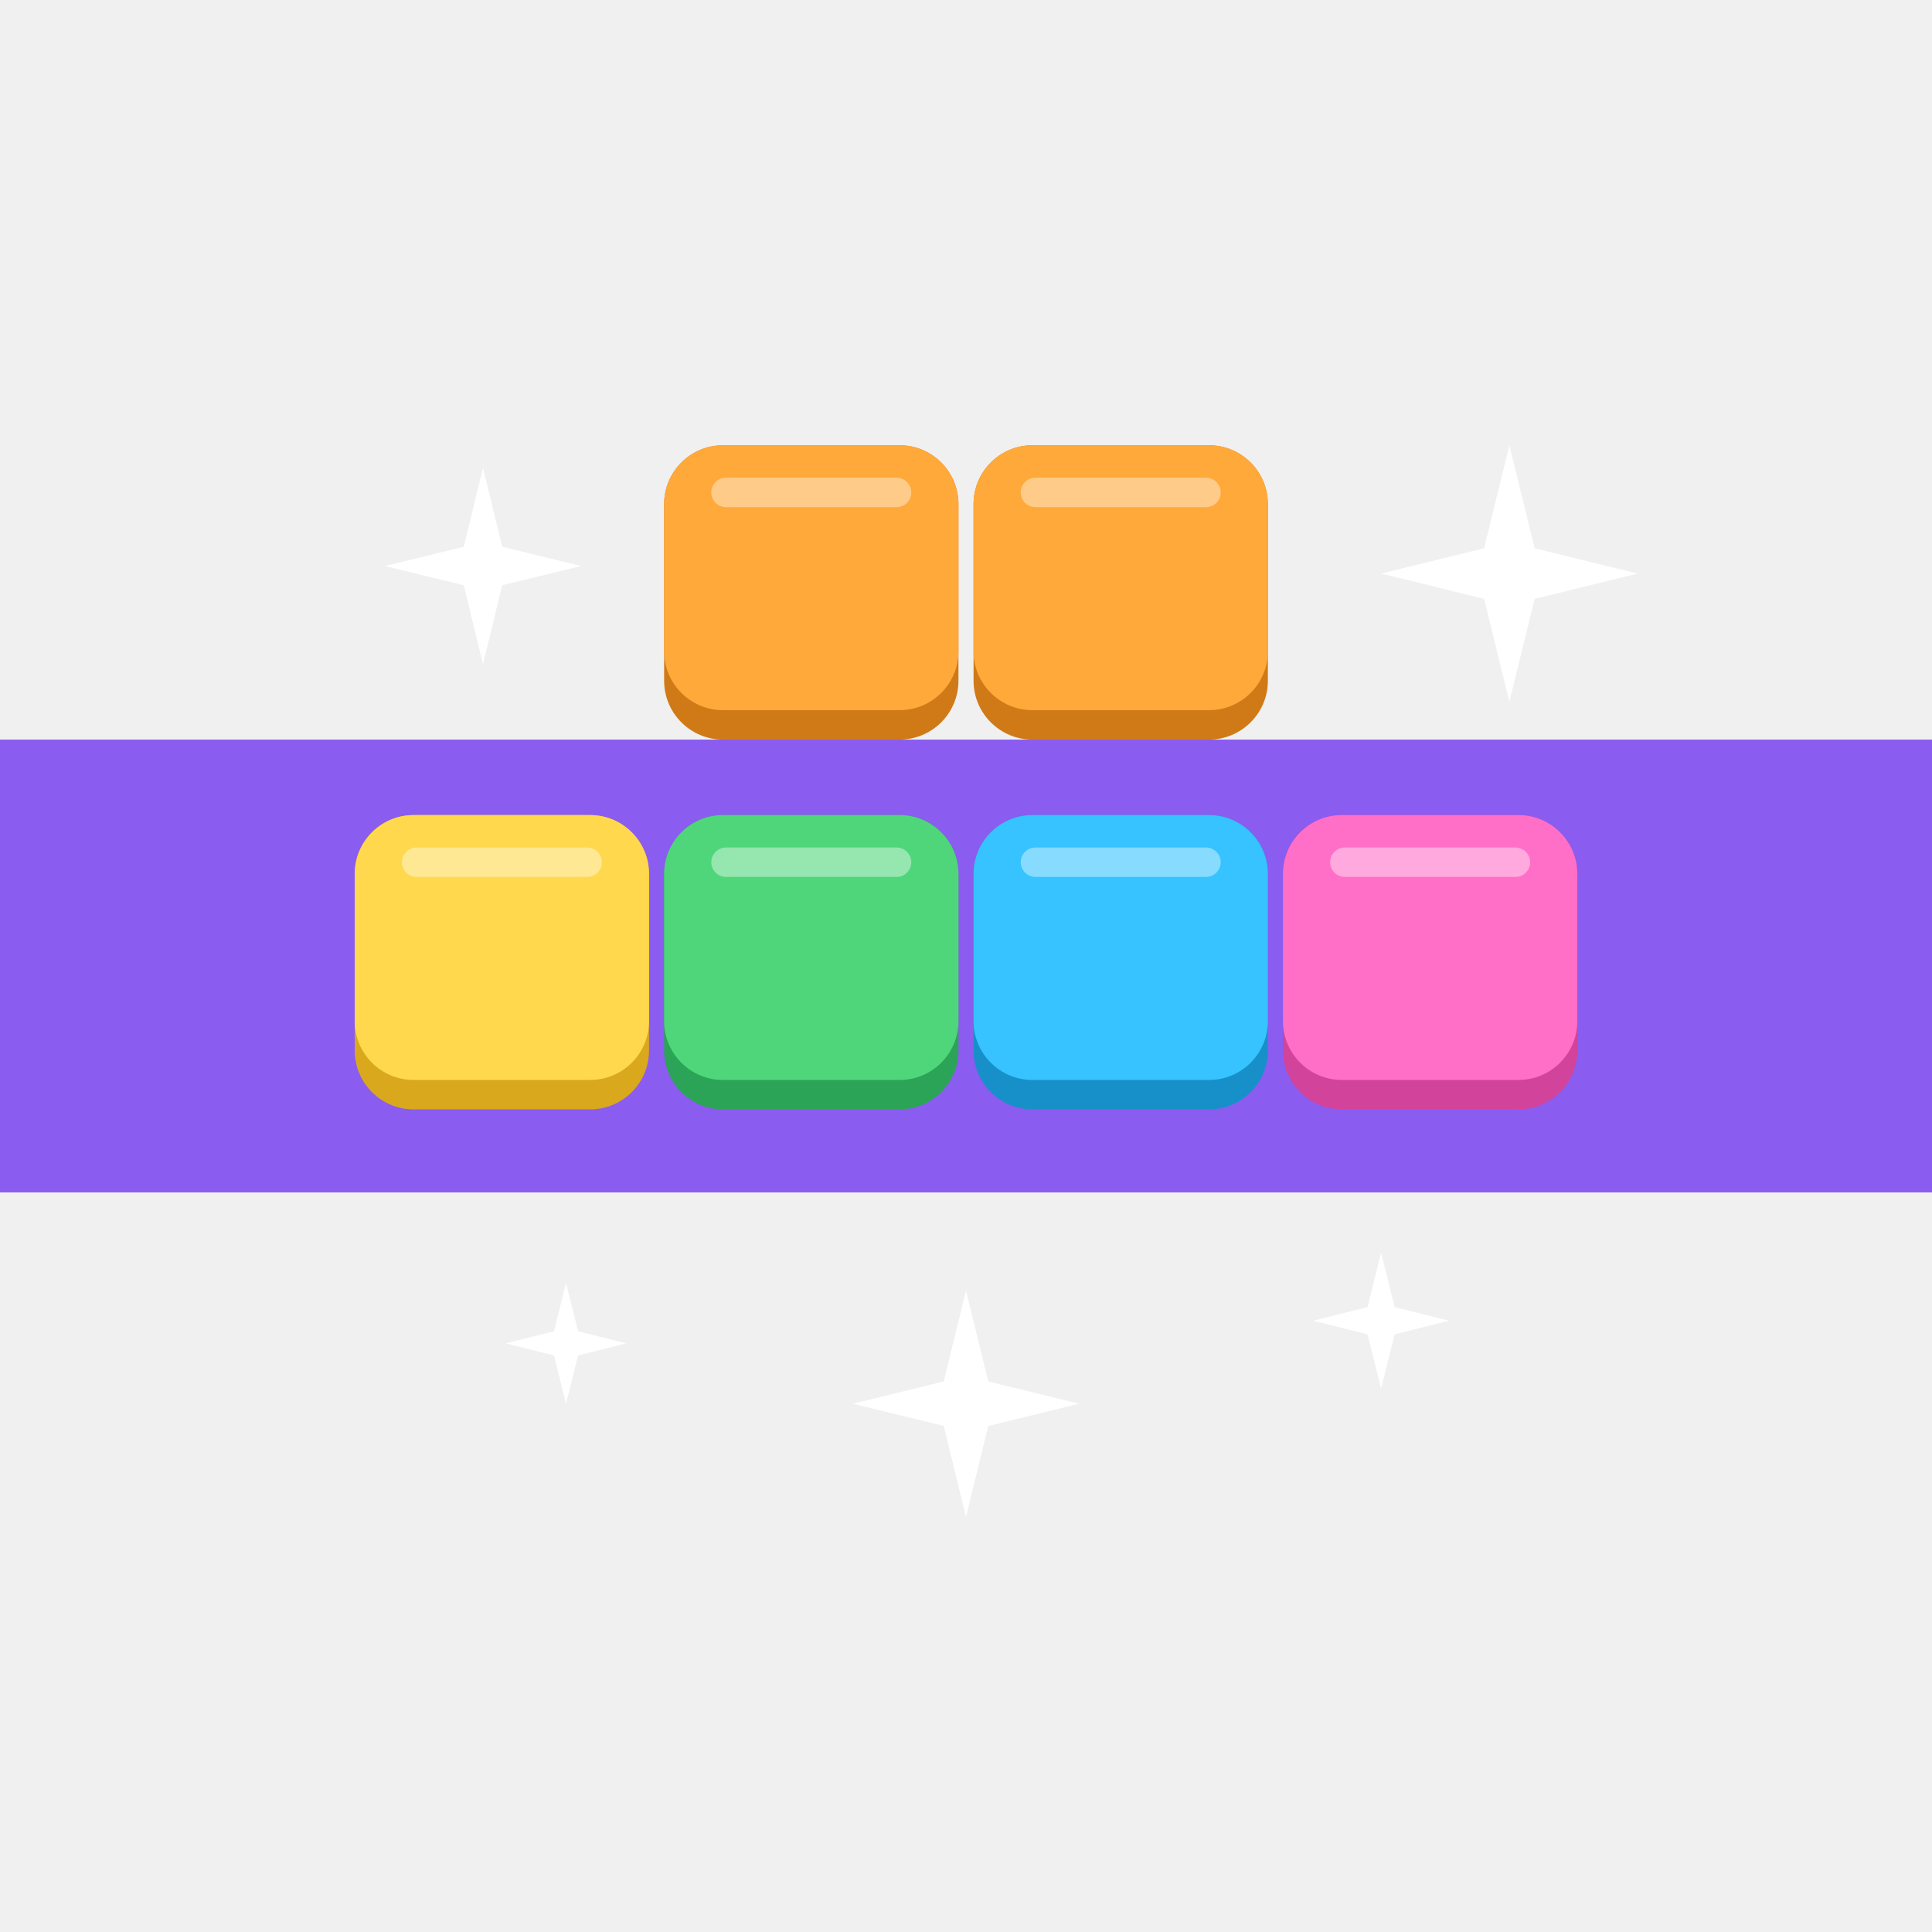
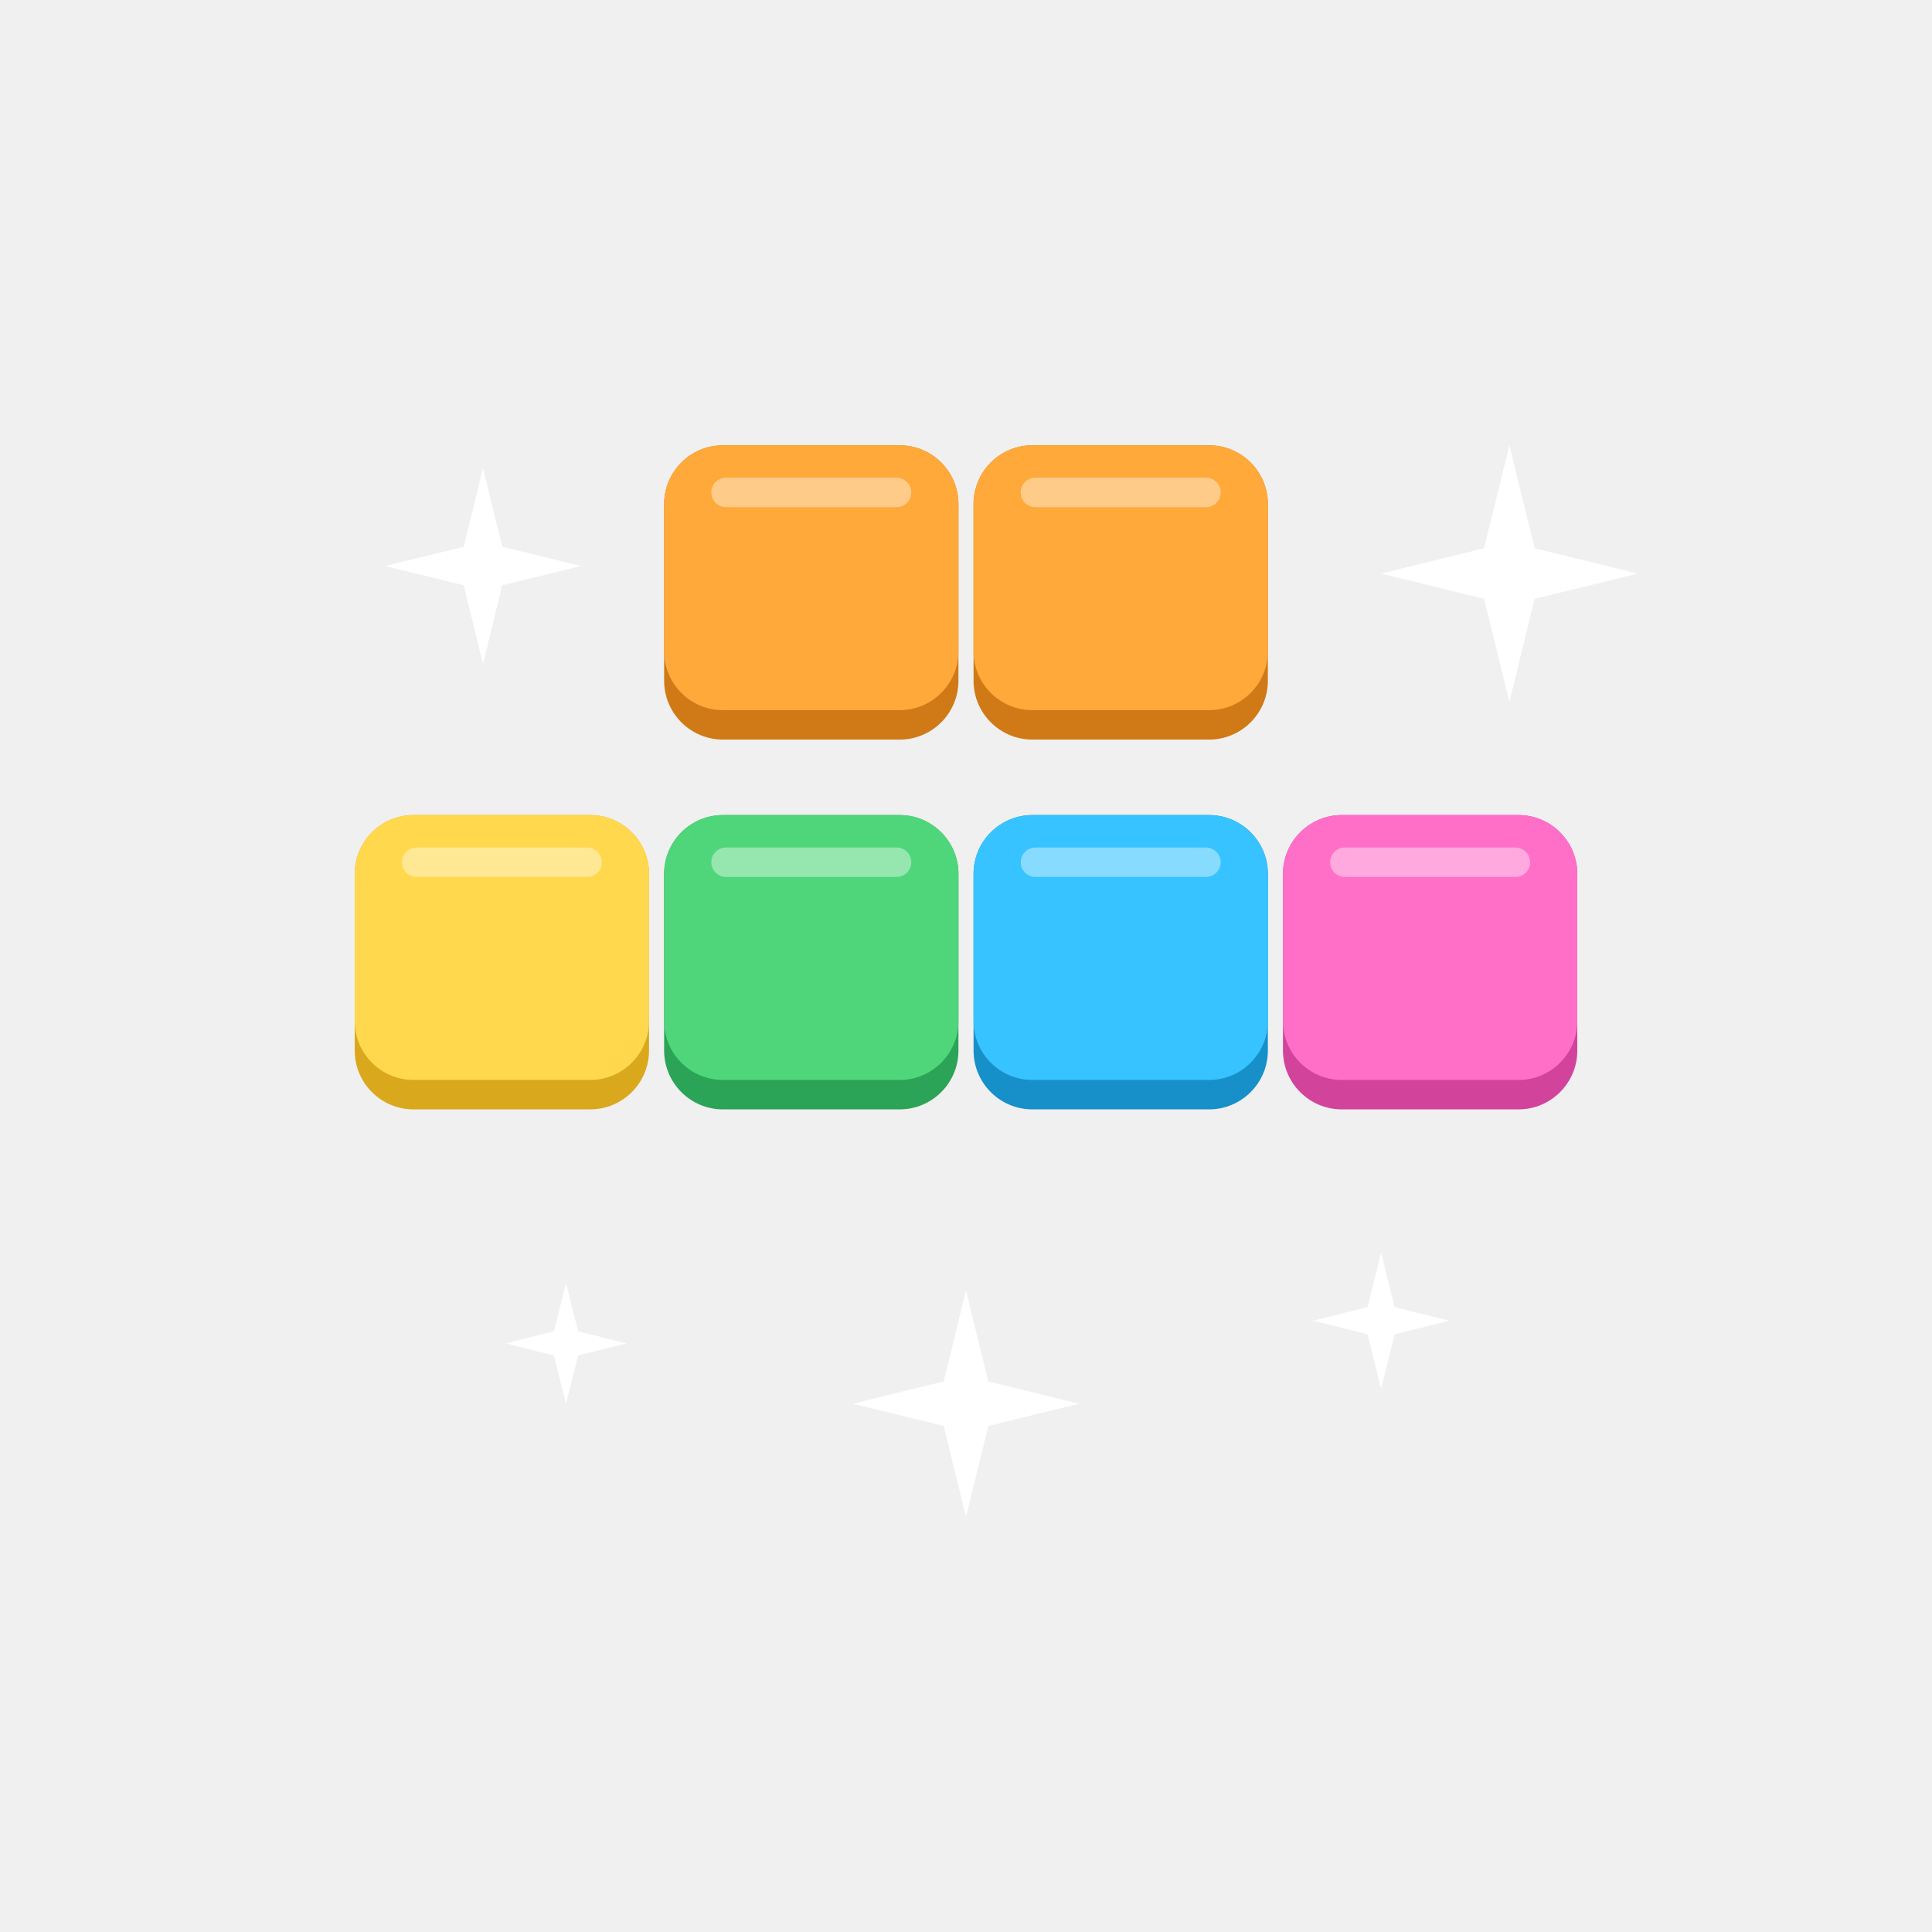
<svg xmlns="http://www.w3.org/2000/svg" width="512" height="512" viewBox="0 0 512 512">
-   <rect x="0" y="196" width="512" height="120" fill="#8a5cf0" />
  <rect x="94" y="216" width="78" height="78" rx="15.6" fill="#d9a81c" />
  <rect x="94" y="216" width="78" height="70.2" rx="15.6" fill="#ffd84d" />
  <rect x="106.5" y="224.6" width="53.0" height="7.8" rx="3.9" fill="#fff" opacity=".4" />
  <rect x="176" y="216" width="78" height="78" rx="15.6" fill="#2ba457" />
  <rect x="176" y="216" width="78" height="70.2" rx="15.6" fill="#4fd67a" />
  <rect x="188.5" y="224.6" width="53.0" height="7.8" rx="3.9" fill="#fff" opacity=".4" />
  <rect x="258" y="216" width="78" height="78" rx="15.6" fill="#1790c9" />
  <rect x="258" y="216" width="78" height="70.2" rx="15.6" fill="#36c3ff" />
  <rect x="270.5" y="224.6" width="53.0" height="7.8" rx="3.9" fill="#fff" opacity=".4" />
  <rect x="340" y="216" width="78" height="78" rx="15.6" fill="#d2439b" />
  <rect x="340" y="216" width="78" height="70.2" rx="15.6" fill="#ff6fc8" />
  <rect x="352.5" y="224.6" width="53.0" height="7.8" rx="3.9" fill="#fff" opacity=".4" />
  <rect x="176" y="118" width="78" height="78" rx="15.6" fill="#d07a17" />
  <rect x="176" y="118" width="78" height="70.2" rx="15.6" fill="#ffa93b" />
  <rect x="188.5" y="126.6" width="53.0" height="7.8" rx="3.9" fill="#fff" opacity=".4" />
  <rect x="258" y="118" width="78" height="78" rx="15.6" fill="#d07a17" />
  <rect x="258" y="118" width="78" height="70.2" rx="15.6" fill="#ffa93b" />
  <rect x="270.5" y="126.6" width="53.0" height="7.8" rx="3.9" fill="#fff" opacity=".4" />
  <polygon points="128.0,124.0 133.1,144.9 154.0,150.0 133.1,155.1 128.0,176.0 122.9,155.1 102.0,150.0 122.9,144.9" fill="#fff" />
  <polygon points="400.0,118.0 406.7,145.3 434.0,152.0 406.7,158.7 400.0,186.0 393.3,158.7 366.0,152.0 393.3,145.3" fill="#fff" />
  <polygon points="256.0,342.0 261.9,366.1 286.0,372.0 261.9,377.9 256.0,402.0 250.1,377.9 226.0,372.0 250.1,366.1" fill="#fff" />
  <polygon points="150.0,340.0 153.2,352.8 166.0,356.0 153.2,359.2 150.0,372.0 146.8,359.2 134.0,356.0 146.8,352.8" fill="#fff" />
  <polygon points="366.0,332.0 369.6,346.4 384.0,350.0 369.6,353.6 366.0,368.0 362.4,353.6 348.0,350.0 362.4,346.4" fill="#fff" />
</svg>
